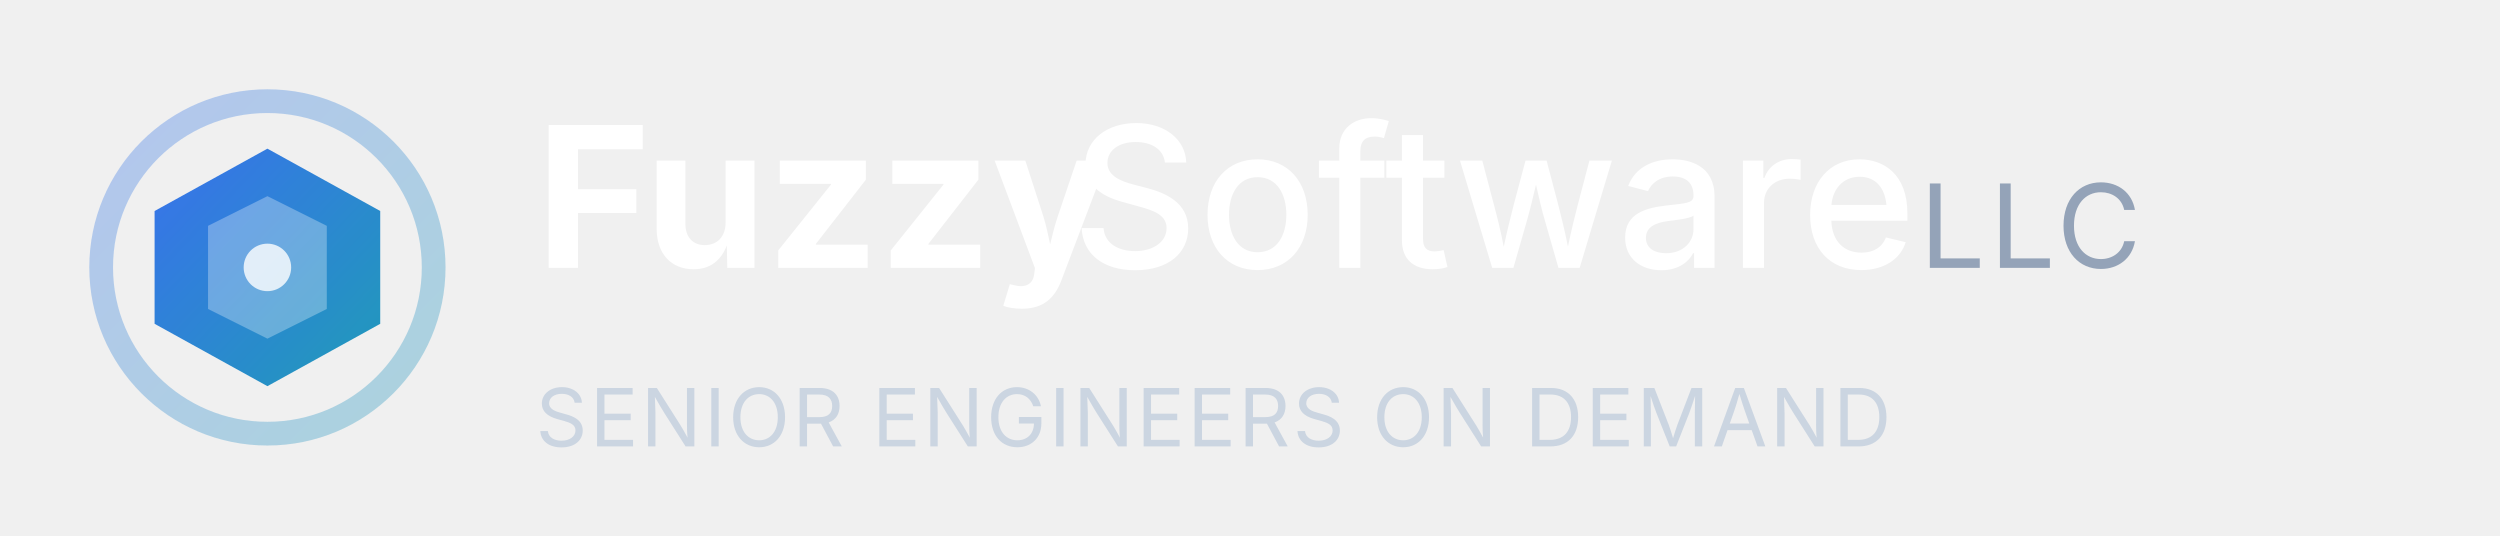
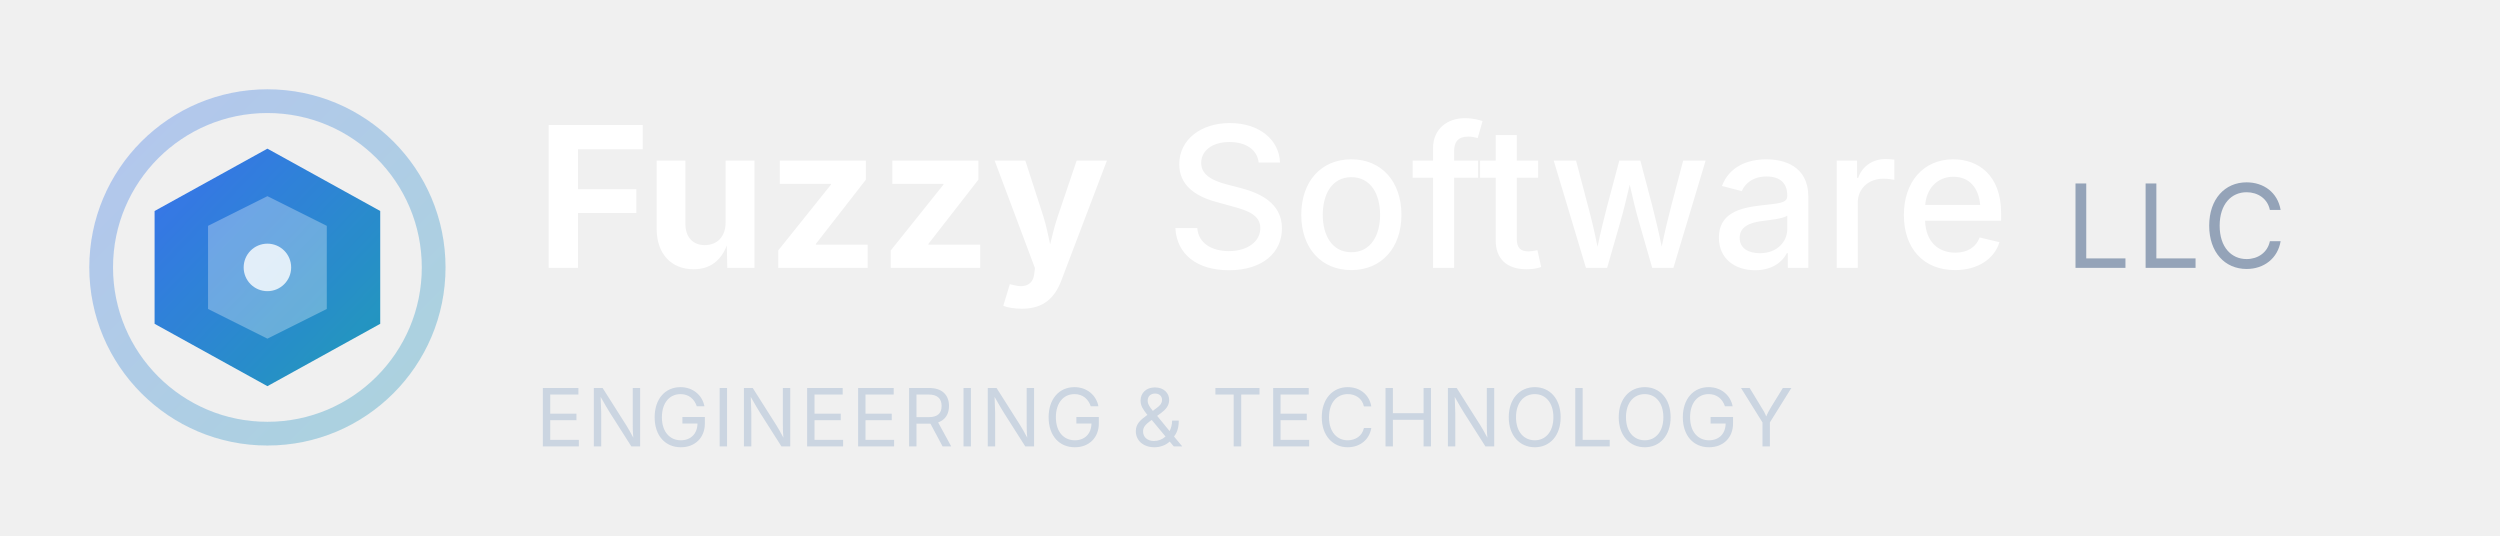
<svg xmlns="http://www.w3.org/2000/svg" viewBox="0 0 280 60" fill="none">
  <defs>
    <linearGradient id="logoGradient" x1="0%" y1="0%" x2="100%" y2="100%">
      <stop offset="0%" style="stop-color:#2563eb;stop-opacity:1" />
      <stop offset="100%" style="stop-color:#0891b2;stop-opacity:1" />
    </linearGradient>
    <filter id="glow">
      <feGaussianBlur stdDeviation="2" result="coloredBlur" />
      <feMerge>
        <feMergeNode in="coloredBlur" />
        <feMergeNode in="SourceGraphic" />
      </feMerge>
    </filter>
  </defs>
  <g transform="translate(10, 10) scale(1.33, 1.33)">
    <circle cx="15" cy="15" r="14" fill="none" stroke="url(#logoGradient)" stroke-width="2" opacity="0.3" />
    <path d="M15 5 L24.5 10.25 L24.5 19.75 L15 25 L5.5 19.75 L5.5 10.25 Z" fill="url(#logoGradient)" opacity="0.9" />
    <path d="M15 9 L20 11.5 L20 18.5 L15 21 L10 18.5 L10 11.5 Z" fill="white" opacity="0.3" />
    <circle cx="15" cy="15" r="2" fill="white" opacity="0.8" />
  </g>
  <g transform="translate(60, 30)">
-     <text font-family="Inter, system-ui, -apple-system, sans-serif" font-size="22" font-weight="700" fill="white">
-       <tspan>Fuzzy</tspan>
-       <tspan x="60" font-weight="500">Software</tspan>
-     </text>
-     <text x="155" y="0" font-family="Inter, system-ui, -apple-system, sans-serif" font-size="13" font-weight="400" fill="#94a3b8" letter-spacing="0.5">
-       LLC
+     <text font-family="Inter, system-ui, -apple-system, sans-serif" font-size="22" fill="white">
+       <tspan font-weight="700">Fuzzy</tspan>
+       <tspan font-weight="500">Software</tspan>
+       <tspan font-size="13" font-weight="400" fill="#94a3b8" letter-spacing="0.5">LLC</tspan>
    </text>
  </g>
  <text x="60" y="50" font-family="Inter, system-ui, -apple-system, sans-serif" font-size="9" font-weight="400" fill="#cbd5e1" letter-spacing="0.3">
-     SENIOR ENGINEERS ON DEMAND
+     ENGINEERING &amp; TECHNOLOGY
  </text>
</svg>
